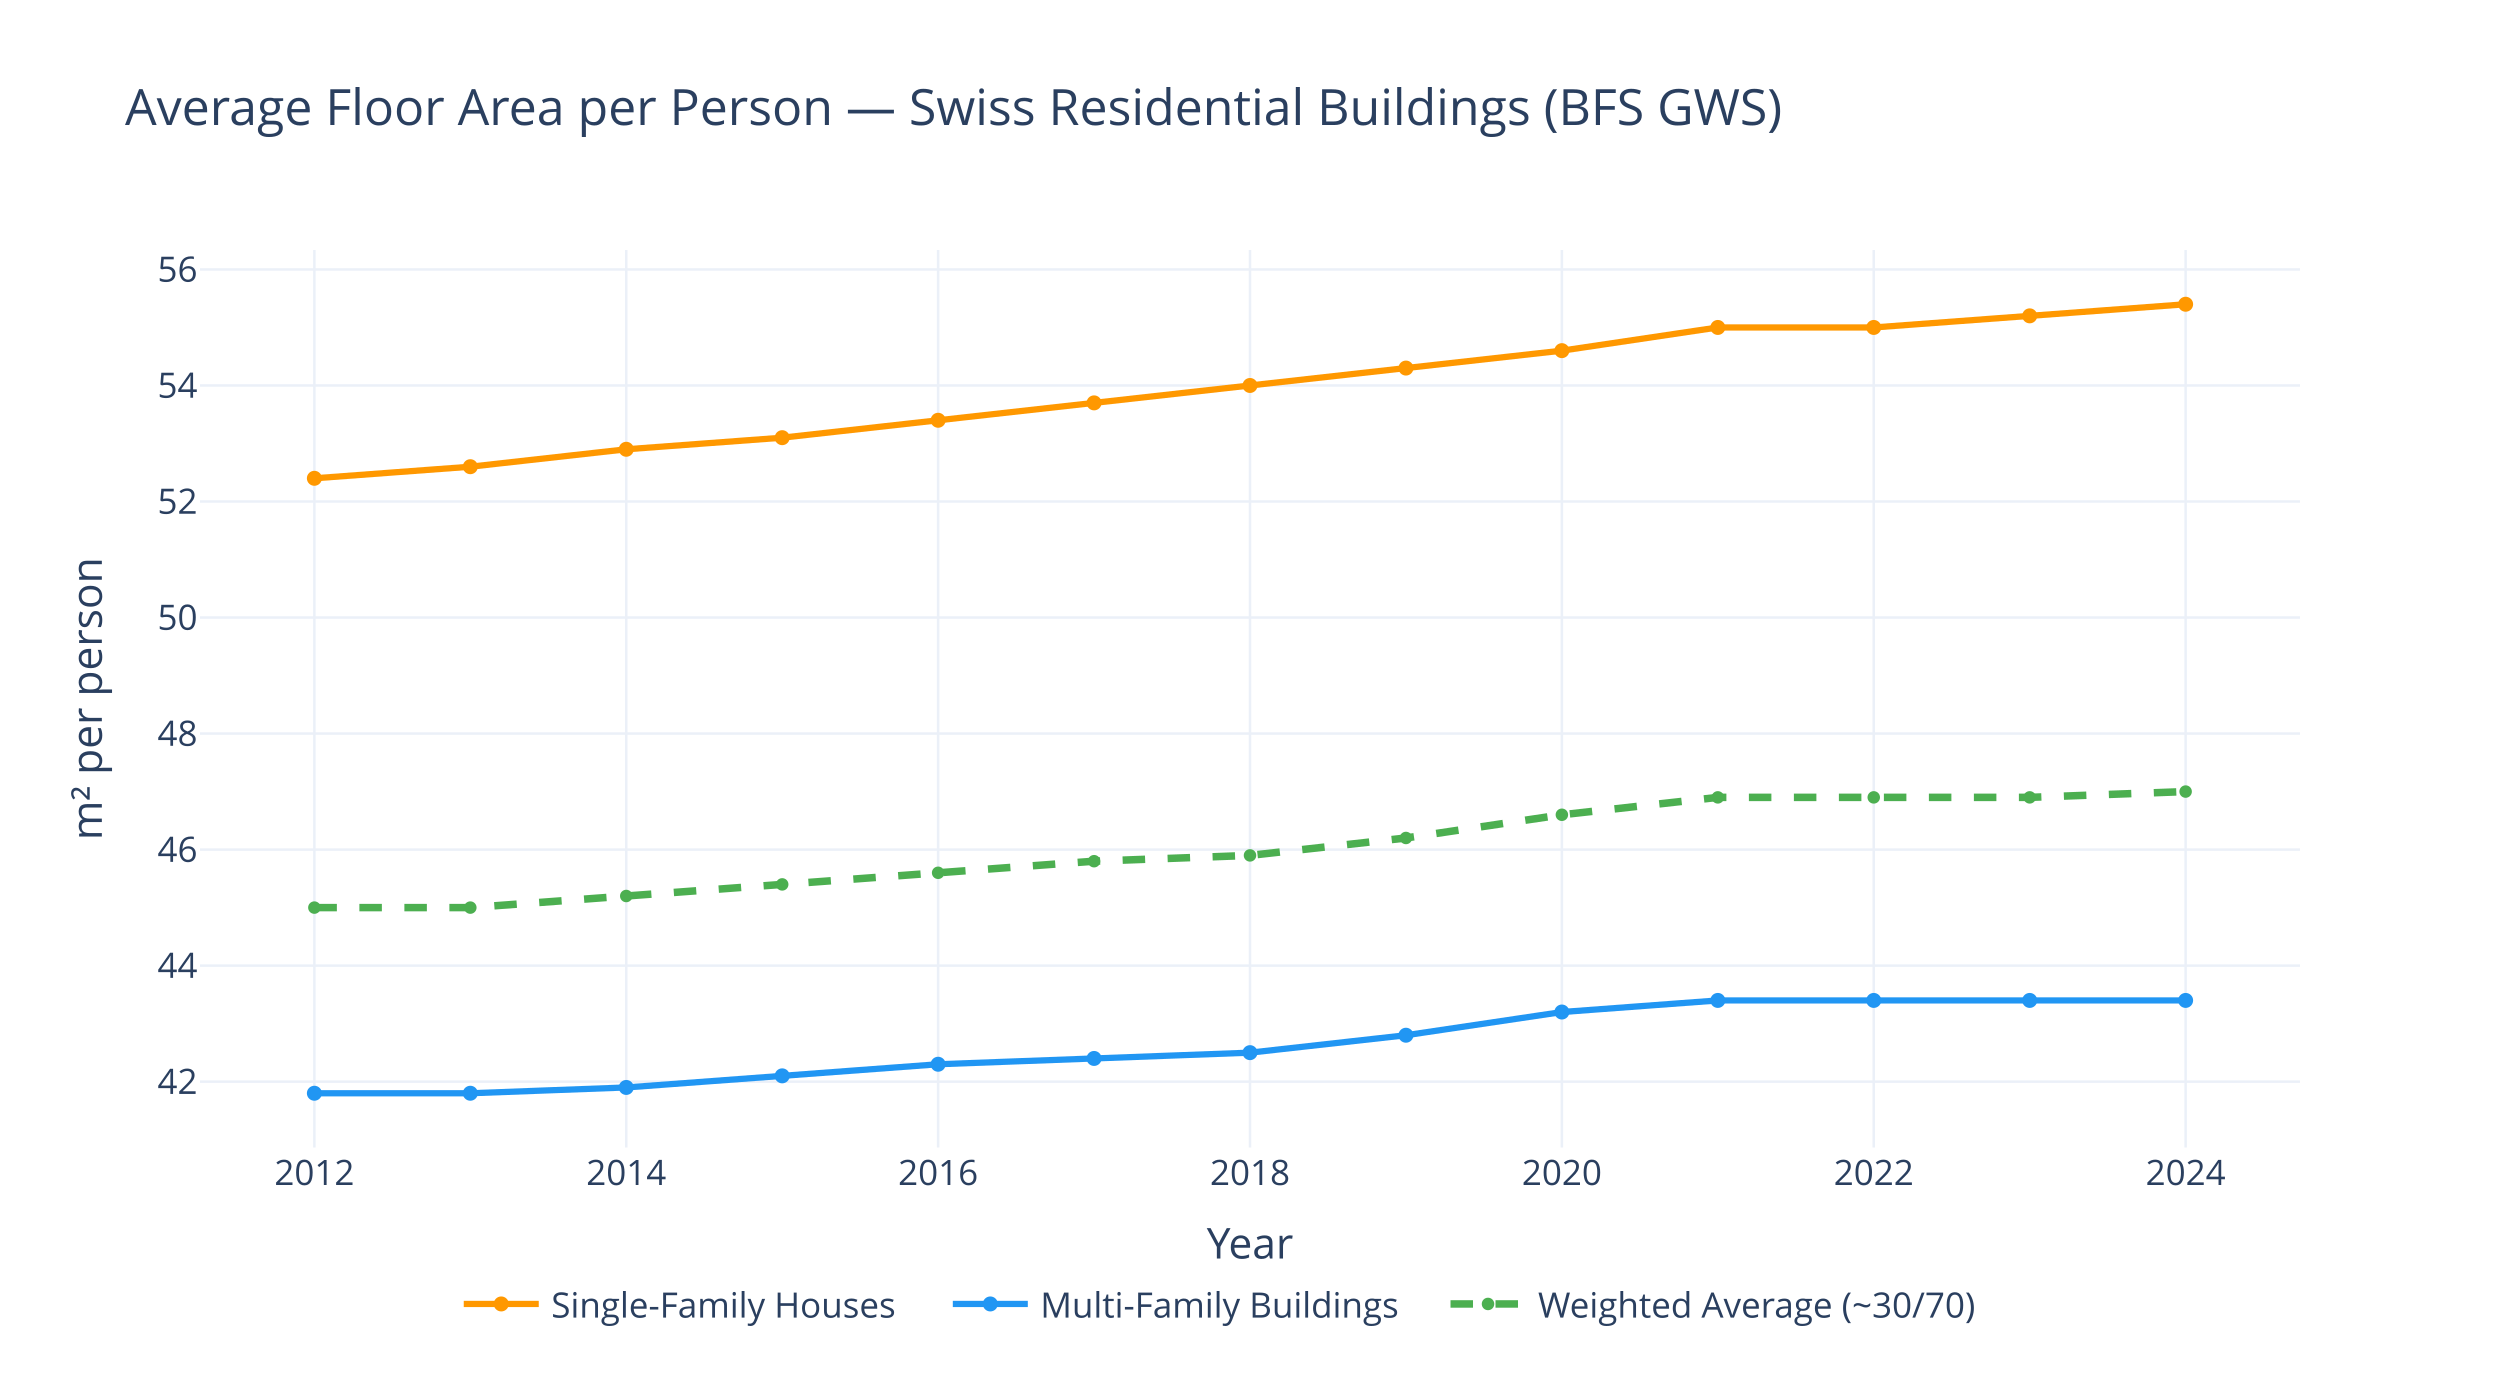
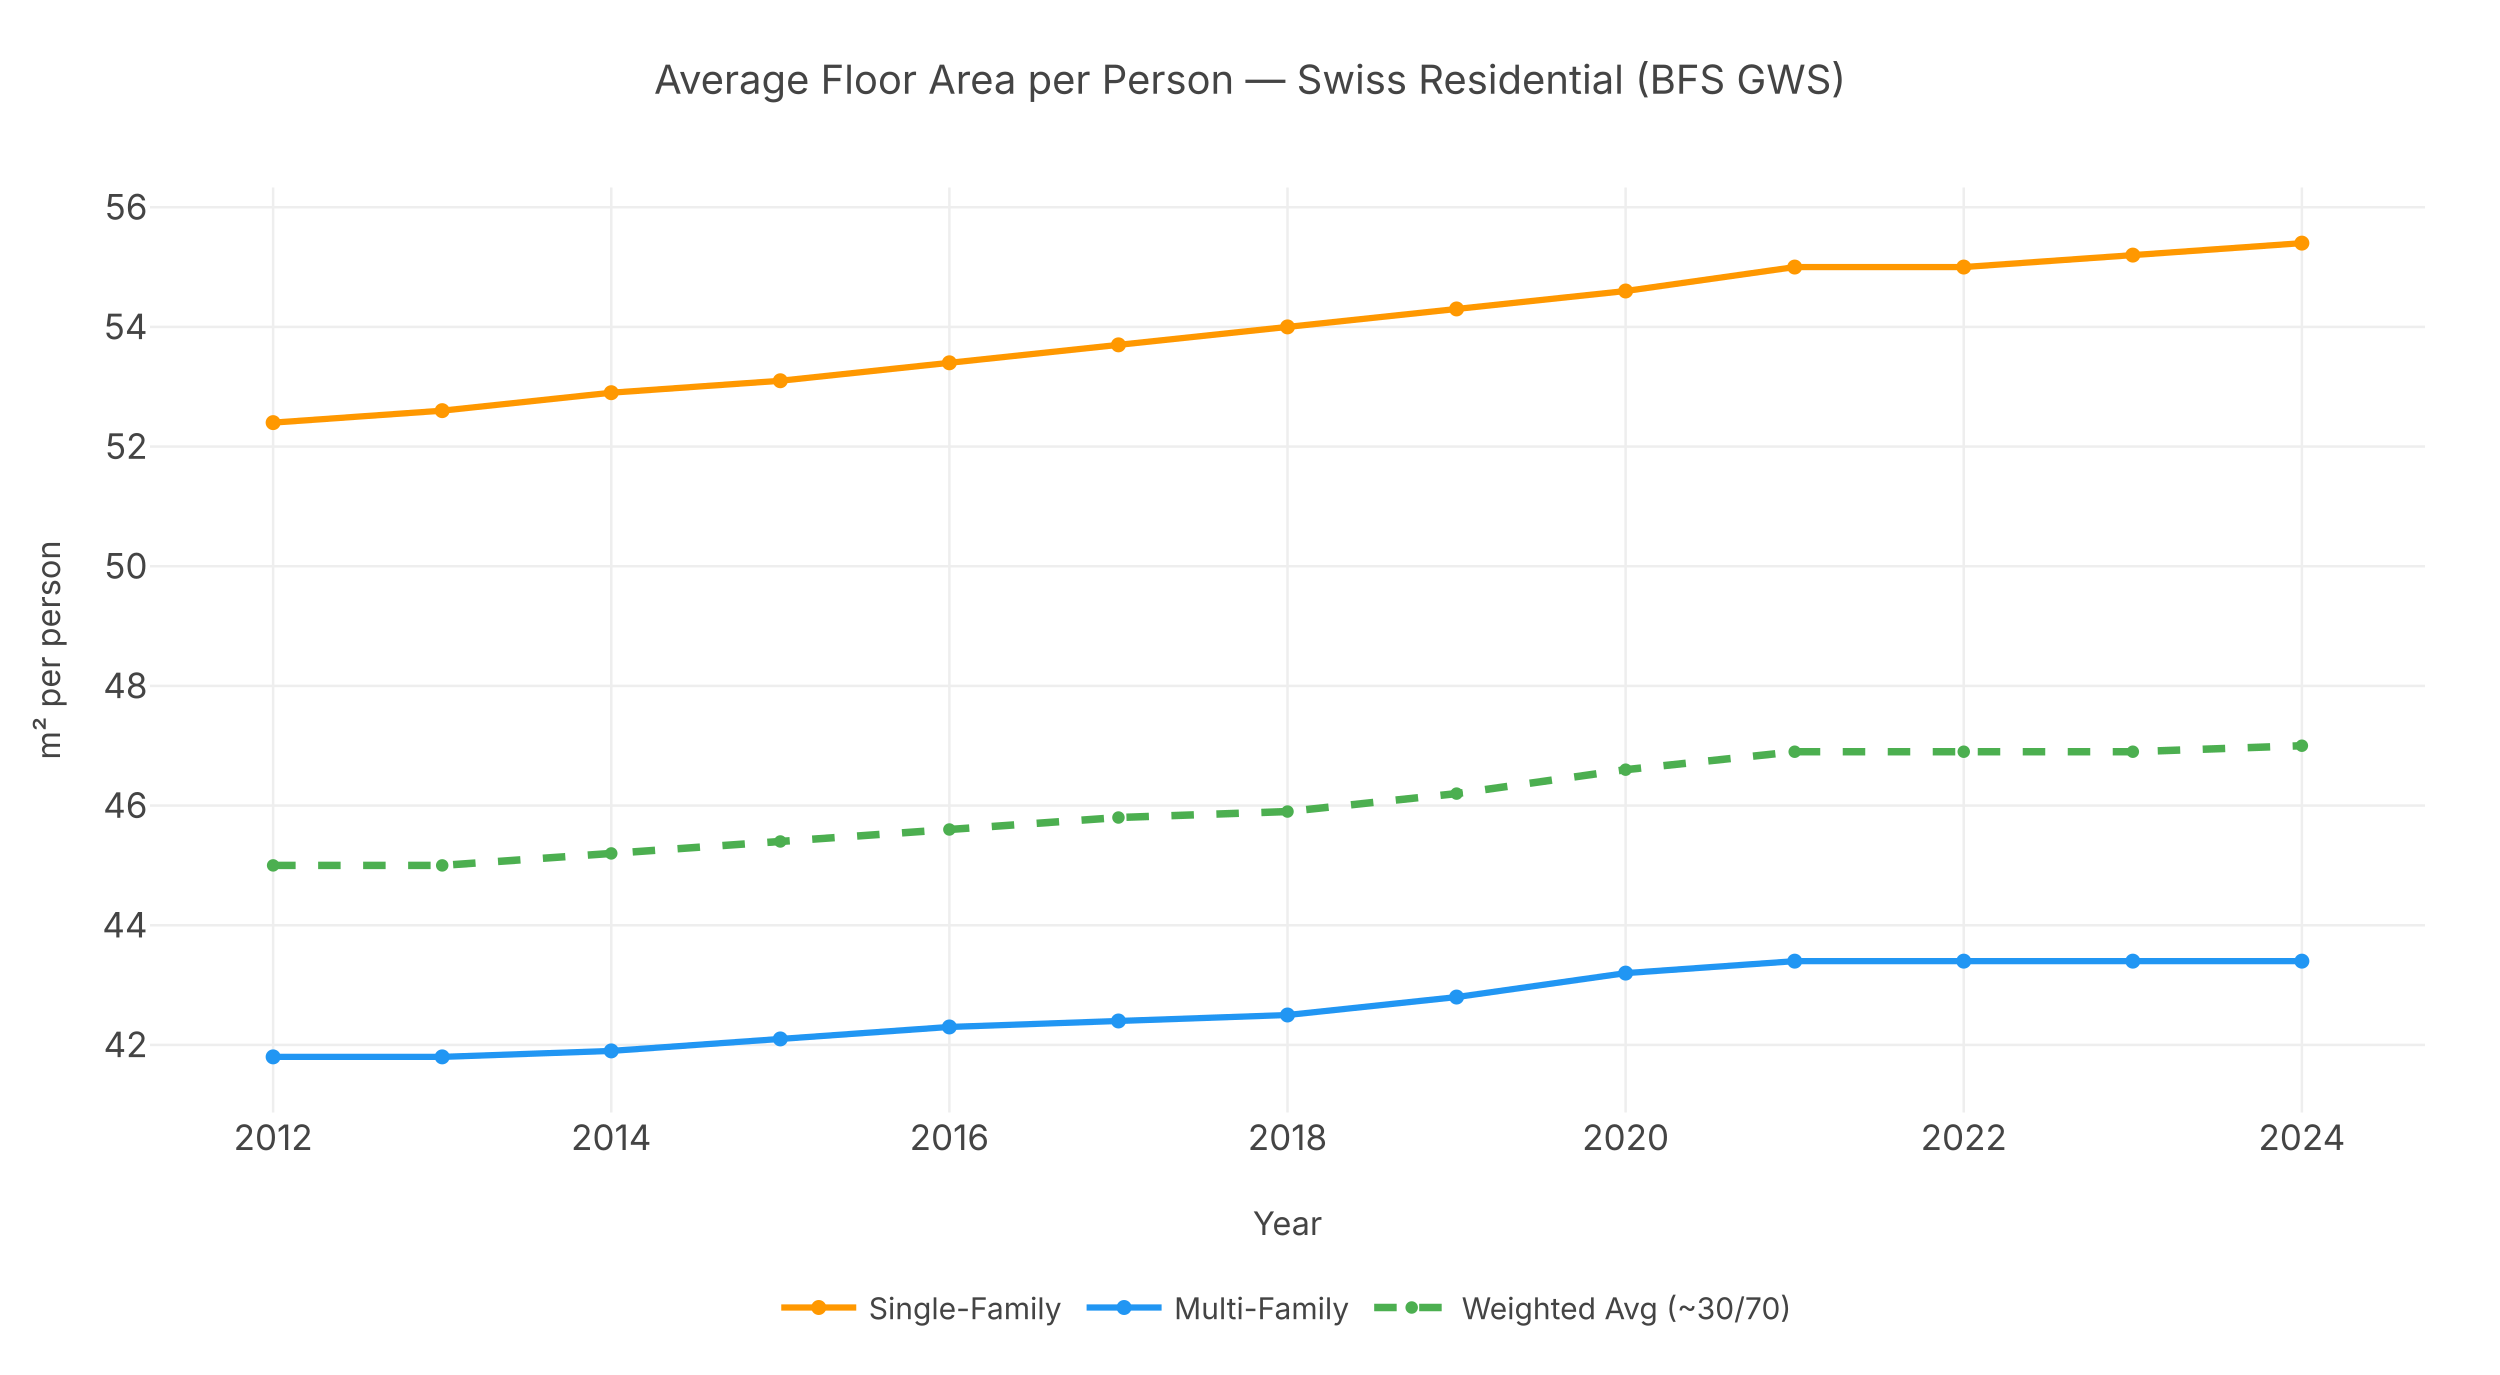
<svg xmlns="http://www.w3.org/2000/svg" class="main-svg" width="1000" height="550" style="" viewBox="0 0 1000 550">
  <rect x="0" y="0" width="1000" height="550" style="fill: rgb(255, 255, 255); fill-opacity: 1;" />
-   <defs id="defs-08becc">
+   <defs id="defs-f123ef">
    <g class="clips">
-       <clipPath id="clip08beccxyplot" class="plotclip">
-         <rect width="840" height="359" />
-       </clipPath>
-       <clipPath class="axesclip" id="clip08beccx">
-         <rect x="80" y="0" width="840" height="550" />
-       </clipPath>
-       <clipPath class="axesclip" id="clip08beccy">
-         <rect x="0" y="100" width="1000" height="359" />
-       </clipPath>
-       <clipPath class="axesclip" id="clip08beccxy">
-         <rect x="80" y="100" width="840" height="359" />
+       <clipPath id="clipf123efxyplot" class="plotclip">
+         <rect width="910" height="370" />
+       </clipPath>
+       <clipPath class="axesclip" id="clipf123efx">
+         <rect x="60" y="0" width="910" height="550" />
+       </clipPath>
+       <clipPath class="axesclip" id="clipf123efy">
+         <rect x="0" y="75" width="1000" height="370" />
+       </clipPath>
+       <clipPath class="axesclip" id="clipf123efxy">
+         <rect x="60" y="75" width="910" height="370" />
      </clipPath>
    </g>
    <g class="gradients" />
    <g class="patterns" />
  </defs>
  <g class="bglayer" />
  <g class="layer-below">
    <g class="imagelayer" />
    <g class="shapelayer" />
  </g>
  <g class="cartesianlayer">
    <g class="subplot xy">
      <g class="layer-subplot">
        <g class="shapelayer" />
        <g class="imagelayer" />
      </g>
      <g class="minor-gridlayer">
        <g class="x" />
        <g class="y" />
      </g>
      <g class="gridlayer">
        <g class="x">
-           <path class="xgrid crisp" transform="translate(125.75,0)" d="M0,100v359" style="stroke: rgb(235, 240, 248); stroke-opacity: 1; stroke-width: 1px;" />
-           <path class="xgrid crisp" transform="translate(250.5,0)" d="M0,100v359" style="stroke: rgb(235, 240, 248); stroke-opacity: 1; stroke-width: 1px;" />
-           <path class="xgrid crisp" transform="translate(375.25,0)" d="M0,100v359" style="stroke: rgb(235, 240, 248); stroke-opacity: 1; stroke-width: 1px;" />
-           <path class="xgrid crisp" transform="translate(500,0)" d="M0,100v359" style="stroke: rgb(235, 240, 248); stroke-opacity: 1; stroke-width: 1px;" />
-           <path class="xgrid crisp" transform="translate(624.75,0)" d="M0,100v359" style="stroke: rgb(235, 240, 248); stroke-opacity: 1; stroke-width: 1px;" />
-           <path class="xgrid crisp" transform="translate(749.5,0)" d="M0,100v359" style="stroke: rgb(235, 240, 248); stroke-opacity: 1; stroke-width: 1px;" />
-           <path class="xgrid crisp" transform="translate(874.25,0)" d="M0,100v359" style="stroke: rgb(235, 240, 248); stroke-opacity: 1; stroke-width: 1px;" />
+           <path class="xgrid crisp" transform="translate(109.25,0)" d="M0,75v370" style="stroke: rgb(238, 238, 238); stroke-opacity: 1; stroke-width: 1px;" />
+           <path class="xgrid crisp" transform="translate(244.5,0)" d="M0,75v370" style="stroke: rgb(238, 238, 238); stroke-opacity: 1; stroke-width: 1px;" />
+           <path class="xgrid crisp" transform="translate(379.75,0)" d="M0,75v370" style="stroke: rgb(238, 238, 238); stroke-opacity: 1; stroke-width: 1px;" />
+           <path class="xgrid crisp" transform="translate(515,0)" d="M0,75v370" style="stroke: rgb(238, 238, 238); stroke-opacity: 1; stroke-width: 1px;" />
+           <path class="xgrid crisp" transform="translate(650.25,0)" d="M0,75v370" style="stroke: rgb(238, 238, 238); stroke-opacity: 1; stroke-width: 1px;" />
+           <path class="xgrid crisp" transform="translate(785.5,0)" d="M0,75v370" style="stroke: rgb(238, 238, 238); stroke-opacity: 1; stroke-width: 1px;" />
+           <path class="xgrid crisp" transform="translate(920.75,0)" d="M0,75v370" style="stroke: rgb(238, 238, 238); stroke-opacity: 1; stroke-width: 1px;" />
        </g>
        <g class="y">
-           <path class="ygrid crisp" transform="translate(0,432.66)" d="M80,0h840" style="stroke: rgb(235, 240, 248); stroke-opacity: 1; stroke-width: 1px;" />
-           <path class="ygrid crisp" transform="translate(0,386.25)" d="M80,0h840" style="stroke: rgb(235, 240, 248); stroke-opacity: 1; stroke-width: 1px;" />
-           <path class="ygrid crisp" transform="translate(0,339.84)" d="M80,0h840" style="stroke: rgb(235, 240, 248); stroke-opacity: 1; stroke-width: 1px;" />
-           <path class="ygrid crisp" transform="translate(0,293.42)" d="M80,0h840" style="stroke: rgb(235, 240, 248); stroke-opacity: 1; stroke-width: 1px;" />
-           <path class="ygrid crisp" transform="translate(0,247.01)" d="M80,0h840" style="stroke: rgb(235, 240, 248); stroke-opacity: 1; stroke-width: 1px;" />
-           <path class="ygrid crisp" transform="translate(0,200.6)" d="M80,0h840" style="stroke: rgb(235, 240, 248); stroke-opacity: 1; stroke-width: 1px;" />
-           <path class="ygrid crisp" transform="translate(0,154.19)" d="M80,0h840" style="stroke: rgb(235, 240, 248); stroke-opacity: 1; stroke-width: 1px;" />
-           <path class="ygrid crisp" transform="translate(0,107.78)" d="M80,0h840" style="stroke: rgb(235, 240, 248); stroke-opacity: 1; stroke-width: 1px;" />
+           <path class="ygrid crisp" transform="translate(0,417.96)" d="M60,0h910" style="stroke: rgb(238, 238, 238); stroke-opacity: 1; stroke-width: 1px;" />
+           <path class="ygrid crisp" transform="translate(0,370.1)" d="M60,0h910" style="stroke: rgb(238, 238, 238); stroke-opacity: 1; stroke-width: 1px;" />
+           <path class="ygrid crisp" transform="translate(0,322.23)" d="M60,0h910" style="stroke: rgb(238, 238, 238); stroke-opacity: 1; stroke-width: 1px;" />
+           <path class="ygrid crisp" transform="translate(0,274.36)" d="M60,0h910" style="stroke: rgb(238, 238, 238); stroke-opacity: 1; stroke-width: 1px;" />
+           <path class="ygrid crisp" transform="translate(0,226.49)" d="M60,0h910" style="stroke: rgb(238, 238, 238); stroke-opacity: 1; stroke-width: 1px;" />
+           <path class="ygrid crisp" transform="translate(0,178.63)" d="M60,0h910" style="stroke: rgb(238, 238, 238); stroke-opacity: 1; stroke-width: 1px;" />
+           <path class="ygrid crisp" transform="translate(0,130.76)" d="M60,0h910" style="stroke: rgb(238, 238, 238); stroke-opacity: 1; stroke-width: 1px;" />
+           <path class="ygrid crisp" transform="translate(0,82.89)" d="M60,0h910" style="stroke: rgb(238, 238, 238); stroke-opacity: 1; stroke-width: 1px;" />
        </g>
      </g>
      <g class="zerolinelayer" />
      <g class="layer-between">
        <g class="shapelayer" />
        <g class="imagelayer" />
      </g>
      <path class="xlines-below" />
      <path class="ylines-below" />
      <g class="overlines-below" />
      <g class="xaxislayer-below" />
      <g class="yaxislayer-below" />
      <g class="overaxes-below" />
      <g class="overplot">
-         <g class="xy" transform="translate(80,100)" clip-path="url(#clip08beccxyplot)">
+         <g class="xy" transform="translate(60,75)" clip-path="url(#clipf123efxyplot)">
          <g class="scatterlayer mlayer">
-             <g class="trace scatter tracef1dcfc" style="stroke-miterlimit: 2; opacity: 1;">
+             <g class="trace scatter traced1e066" style="stroke-miterlimit: 2; opacity: 1;">
              <g class="fills" />
              <g class="errorbars" />
              <g class="lines">
-                 <path class="js-line" d="M45.75,91.32L108.13,86.68L170.5,79.71L232.88,75.07L295.25,68.11L544.75,40.26L607.13,30.98L669.5,30.98L731.88,26.34L794.25,21.7" style="vector-effect: none; fill: none; stroke: rgb(255, 152, 0); stroke-opacity: 1; stroke-width: 2.5px; opacity: 1;" />
+                 <path class="js-line" d="M49.25,94.05L116.88,89.26L184.5,82.08L252.13,77.3L319.75,70.12L590.25,41.4L657.88,31.82L725.5,31.82L793.13,27.04L860.75,22.25" style="vector-effect: none; fill: none; stroke: rgb(255, 152, 0); stroke-opacity: 1; stroke-width: 2.5px; opacity: 1;" />
              </g>
              <g class="points">
-                 <path class="point" transform="translate(45.75,91.32)" d="M3,0A3,3 0 1,1 0,-3A3,3 0 0,1 3,0Z" style="opacity: 1; stroke-width: 0px; fill: rgb(255, 152, 0); fill-opacity: 1;" />
-                 <path class="point" transform="translate(108.13,86.68)" d="M3,0A3,3 0 1,1 0,-3A3,3 0 0,1 3,0Z" style="opacity: 1; stroke-width: 0px; fill: rgb(255, 152, 0); fill-opacity: 1;" />
-                 <path class="point" transform="translate(170.5,79.71)" d="M3,0A3,3 0 1,1 0,-3A3,3 0 0,1 3,0Z" style="opacity: 1; stroke-width: 0px; fill: rgb(255, 152, 0); fill-opacity: 1;" />
-                 <path class="point" transform="translate(232.88,75.07)" d="M3,0A3,3 0 1,1 0,-3A3,3 0 0,1 3,0Z" style="opacity: 1; stroke-width: 0px; fill: rgb(255, 152, 0); fill-opacity: 1;" />
-                 <path class="point" transform="translate(295.25,68.11)" d="M3,0A3,3 0 1,1 0,-3A3,3 0 0,1 3,0Z" style="opacity: 1; stroke-width: 0px; fill: rgb(255, 152, 0); fill-opacity: 1;" />
-                 <path class="point" transform="translate(357.63,61.15)" d="M3,0A3,3 0 1,1 0,-3A3,3 0 0,1 3,0Z" style="opacity: 1; stroke-width: 0px; fill: rgb(255, 152, 0); fill-opacity: 1;" />
-                 <path class="point" transform="translate(420,54.19)" d="M3,0A3,3 0 1,1 0,-3A3,3 0 0,1 3,0Z" style="opacity: 1; stroke-width: 0px; fill: rgb(255, 152, 0); fill-opacity: 1;" />
-                 <path class="point" transform="translate(482.38,47.23)" d="M3,0A3,3 0 1,1 0,-3A3,3 0 0,1 3,0Z" style="opacity: 1; stroke-width: 0px; fill: rgb(255, 152, 0); fill-opacity: 1;" />
-                 <path class="point" transform="translate(544.75,40.26)" d="M3,0A3,3 0 1,1 0,-3A3,3 0 0,1 3,0Z" style="opacity: 1; stroke-width: 0px; fill: rgb(255, 152, 0); fill-opacity: 1;" />
-                 <path class="point" transform="translate(607.13,30.98)" d="M3,0A3,3 0 1,1 0,-3A3,3 0 0,1 3,0Z" style="opacity: 1; stroke-width: 0px; fill: rgb(255, 152, 0); fill-opacity: 1;" />
-                 <path class="point" transform="translate(669.5,30.98)" d="M3,0A3,3 0 1,1 0,-3A3,3 0 0,1 3,0Z" style="opacity: 1; stroke-width: 0px; fill: rgb(255, 152, 0); fill-opacity: 1;" />
-                 <path class="point" transform="translate(731.88,26.34)" d="M3,0A3,3 0 1,1 0,-3A3,3 0 0,1 3,0Z" style="opacity: 1; stroke-width: 0px; fill: rgb(255, 152, 0); fill-opacity: 1;" />
-                 <path class="point" transform="translate(794.25,21.7)" d="M3,0A3,3 0 1,1 0,-3A3,3 0 0,1 3,0Z" style="opacity: 1; stroke-width: 0px; fill: rgb(255, 152, 0); fill-opacity: 1;" />
+                 <path class="point" transform="translate(49.25,94.05)" d="M3,0A3,3 0 1,1 0,-3A3,3 0 0,1 3,0Z" style="opacity: 1; stroke-width: 0px; fill: rgb(255, 152, 0); fill-opacity: 1;" />
+                 <path class="point" transform="translate(116.88,89.26)" d="M3,0A3,3 0 1,1 0,-3A3,3 0 0,1 3,0Z" style="opacity: 1; stroke-width: 0px; fill: rgb(255, 152, 0); fill-opacity: 1;" />
+                 <path class="point" transform="translate(184.5,82.08)" d="M3,0A3,3 0 1,1 0,-3A3,3 0 0,1 3,0Z" style="opacity: 1; stroke-width: 0px; fill: rgb(255, 152, 0); fill-opacity: 1;" />
+                 <path class="point" transform="translate(252.13,77.3)" d="M3,0A3,3 0 1,1 0,-3A3,3 0 0,1 3,0Z" style="opacity: 1; stroke-width: 0px; fill: rgb(255, 152, 0); fill-opacity: 1;" />
+                 <path class="point" transform="translate(319.75,70.12)" d="M3,0A3,3 0 1,1 0,-3A3,3 0 0,1 3,0Z" style="opacity: 1; stroke-width: 0px; fill: rgb(255, 152, 0); fill-opacity: 1;" />
+                 <path class="point" transform="translate(387.38,62.94)" d="M3,0A3,3 0 1,1 0,-3A3,3 0 0,1 3,0Z" style="opacity: 1; stroke-width: 0px; fill: rgb(255, 152, 0); fill-opacity: 1;" />
+                 <path class="point" transform="translate(455,55.76)" d="M3,0A3,3 0 1,1 0,-3A3,3 0 0,1 3,0Z" style="opacity: 1; stroke-width: 0px; fill: rgb(255, 152, 0); fill-opacity: 1;" />
+                 <path class="point" transform="translate(522.63,48.58)" d="M3,0A3,3 0 1,1 0,-3A3,3 0 0,1 3,0Z" style="opacity: 1; stroke-width: 0px; fill: rgb(255, 152, 0); fill-opacity: 1;" />
+                 <path class="point" transform="translate(590.25,41.4)" d="M3,0A3,3 0 1,1 0,-3A3,3 0 0,1 3,0Z" style="opacity: 1; stroke-width: 0px; fill: rgb(255, 152, 0); fill-opacity: 1;" />
+                 <path class="point" transform="translate(657.88,31.82)" d="M3,0A3,3 0 1,1 0,-3A3,3 0 0,1 3,0Z" style="opacity: 1; stroke-width: 0px; fill: rgb(255, 152, 0); fill-opacity: 1;" />
+                 <path class="point" transform="translate(725.5,31.82)" d="M3,0A3,3 0 1,1 0,-3A3,3 0 0,1 3,0Z" style="opacity: 1; stroke-width: 0px; fill: rgb(255, 152, 0); fill-opacity: 1;" />
+                 <path class="point" transform="translate(793.13,27.04)" d="M3,0A3,3 0 1,1 0,-3A3,3 0 0,1 3,0Z" style="opacity: 1; stroke-width: 0px; fill: rgb(255, 152, 0); fill-opacity: 1;" />
+                 <path class="point" transform="translate(860.75,22.25)" d="M3,0A3,3 0 1,1 0,-3A3,3 0 0,1 3,0Z" style="opacity: 1; stroke-width: 0px; fill: rgb(255, 152, 0); fill-opacity: 1;" />
              </g>
              <g class="text" />
            </g>
-             <g class="trace scatter trace451c36" style="stroke-miterlimit: 2; opacity: 1;">
+             <g class="trace scatter trace7e38f6" style="stroke-miterlimit: 2; opacity: 1;">
              <g class="fills" />
              <g class="errorbars" />
              <g class="lines">
-                 <path class="js-line" d="M45.75,337.3L108.13,337.3L170.5,334.98L295.25,325.7L357.63,323.38L420,321.06L482.38,314.09L544.75,304.81L607.13,300.17L794.25,300.17" style="vector-effect: none; fill: none; stroke: rgb(33, 150, 243); stroke-opacity: 1; stroke-width: 2.5px; opacity: 1;" />
+                 <path class="js-line" d="M49.25,347.75L116.88,347.75L184.5,345.36L319.75,335.78L387.38,333.39L455,331L522.63,323.82L590.25,314.24L657.88,309.46L860.75,309.46" style="vector-effect: none; fill: none; stroke: rgb(33, 150, 243); stroke-opacity: 1; stroke-width: 2.5px; opacity: 1;" />
              </g>
              <g class="points">
-                 <path class="point" transform="translate(45.75,337.3)" d="M3,0A3,3 0 1,1 0,-3A3,3 0 0,1 3,0Z" style="opacity: 1; stroke-width: 0px; fill: rgb(33, 150, 243); fill-opacity: 1;" />
-                 <path class="point" transform="translate(108.13,337.3)" d="M3,0A3,3 0 1,1 0,-3A3,3 0 0,1 3,0Z" style="opacity: 1; stroke-width: 0px; fill: rgb(33, 150, 243); fill-opacity: 1;" />
-                 <path class="point" transform="translate(170.5,334.98)" d="M3,0A3,3 0 1,1 0,-3A3,3 0 0,1 3,0Z" style="opacity: 1; stroke-width: 0px; fill: rgb(33, 150, 243); fill-opacity: 1;" />
-                 <path class="point" transform="translate(232.88,330.34)" d="M3,0A3,3 0 1,1 0,-3A3,3 0 0,1 3,0Z" style="opacity: 1; stroke-width: 0px; fill: rgb(33, 150, 243); fill-opacity: 1;" />
-                 <path class="point" transform="translate(295.25,325.7)" d="M3,0A3,3 0 1,1 0,-3A3,3 0 0,1 3,0Z" style="opacity: 1; stroke-width: 0px; fill: rgb(33, 150, 243); fill-opacity: 1;" />
-                 <path class="point" transform="translate(357.63,323.38)" d="M3,0A3,3 0 1,1 0,-3A3,3 0 0,1 3,0Z" style="opacity: 1; stroke-width: 0px; fill: rgb(33, 150, 243); fill-opacity: 1;" />
-                 <path class="point" transform="translate(420,321.06)" d="M3,0A3,3 0 1,1 0,-3A3,3 0 0,1 3,0Z" style="opacity: 1; stroke-width: 0px; fill: rgb(33, 150, 243); fill-opacity: 1;" />
-                 <path class="point" transform="translate(482.38,314.09)" d="M3,0A3,3 0 1,1 0,-3A3,3 0 0,1 3,0Z" style="opacity: 1; stroke-width: 0px; fill: rgb(33, 150, 243); fill-opacity: 1;" />
-                 <path class="point" transform="translate(544.75,304.81)" d="M3,0A3,3 0 1,1 0,-3A3,3 0 0,1 3,0Z" style="opacity: 1; stroke-width: 0px; fill: rgb(33, 150, 243); fill-opacity: 1;" />
-                 <path class="point" transform="translate(607.13,300.17)" d="M3,0A3,3 0 1,1 0,-3A3,3 0 0,1 3,0Z" style="opacity: 1; stroke-width: 0px; fill: rgb(33, 150, 243); fill-opacity: 1;" />
-                 <path class="point" transform="translate(669.5,300.17)" d="M3,0A3,3 0 1,1 0,-3A3,3 0 0,1 3,0Z" style="opacity: 1; stroke-width: 0px; fill: rgb(33, 150, 243); fill-opacity: 1;" />
-                 <path class="point" transform="translate(731.88,300.17)" d="M3,0A3,3 0 1,1 0,-3A3,3 0 0,1 3,0Z" style="opacity: 1; stroke-width: 0px; fill: rgb(33, 150, 243); fill-opacity: 1;" />
-                 <path class="point" transform="translate(794.25,300.17)" d="M3,0A3,3 0 1,1 0,-3A3,3 0 0,1 3,0Z" style="opacity: 1; stroke-width: 0px; fill: rgb(33, 150, 243); fill-opacity: 1;" />
+                 <path class="point" transform="translate(49.25,347.75)" d="M3,0A3,3 0 1,1 0,-3A3,3 0 0,1 3,0Z" style="opacity: 1; stroke-width: 0px; fill: rgb(33, 150, 243); fill-opacity: 1;" />
+                 <path class="point" transform="translate(116.88,347.75)" d="M3,0A3,3 0 1,1 0,-3A3,3 0 0,1 3,0Z" style="opacity: 1; stroke-width: 0px; fill: rgb(33, 150, 243); fill-opacity: 1;" />
+                 <path class="point" transform="translate(184.5,345.36)" d="M3,0A3,3 0 1,1 0,-3A3,3 0 0,1 3,0Z" style="opacity: 1; stroke-width: 0px; fill: rgb(33, 150, 243); fill-opacity: 1;" />
+                 <path class="point" transform="translate(252.13,340.57)" d="M3,0A3,3 0 1,1 0,-3A3,3 0 0,1 3,0Z" style="opacity: 1; stroke-width: 0px; fill: rgb(33, 150, 243); fill-opacity: 1;" />
+                 <path class="point" transform="translate(319.75,335.78)" d="M3,0A3,3 0 1,1 0,-3A3,3 0 0,1 3,0Z" style="opacity: 1; stroke-width: 0px; fill: rgb(33, 150, 243); fill-opacity: 1;" />
+                 <path class="point" transform="translate(387.38,333.39)" d="M3,0A3,3 0 1,1 0,-3A3,3 0 0,1 3,0Z" style="opacity: 1; stroke-width: 0px; fill: rgb(33, 150, 243); fill-opacity: 1;" />
+                 <path class="point" transform="translate(455,331)" d="M3,0A3,3 0 1,1 0,-3A3,3 0 0,1 3,0Z" style="opacity: 1; stroke-width: 0px; fill: rgb(33, 150, 243); fill-opacity: 1;" />
+                 <path class="point" transform="translate(522.63,323.82)" d="M3,0A3,3 0 1,1 0,-3A3,3 0 0,1 3,0Z" style="opacity: 1; stroke-width: 0px; fill: rgb(33, 150, 243); fill-opacity: 1;" />
+                 <path class="point" transform="translate(590.25,314.24)" d="M3,0A3,3 0 1,1 0,-3A3,3 0 0,1 3,0Z" style="opacity: 1; stroke-width: 0px; fill: rgb(33, 150, 243); fill-opacity: 1;" />
+                 <path class="point" transform="translate(657.88,309.46)" d="M3,0A3,3 0 1,1 0,-3A3,3 0 0,1 3,0Z" style="opacity: 1; stroke-width: 0px; fill: rgb(33, 150, 243); fill-opacity: 1;" />
+                 <path class="point" transform="translate(725.5,309.46)" d="M3,0A3,3 0 1,1 0,-3A3,3 0 0,1 3,0Z" style="opacity: 1; stroke-width: 0px; fill: rgb(33, 150, 243); fill-opacity: 1;" />
+                 <path class="point" transform="translate(793.13,309.46)" d="M3,0A3,3 0 1,1 0,-3A3,3 0 0,1 3,0Z" style="opacity: 1; stroke-width: 0px; fill: rgb(33, 150, 243); fill-opacity: 1;" />
+                 <path class="point" transform="translate(860.75,309.46)" d="M3,0A3,3 0 1,1 0,-3A3,3 0 0,1 3,0Z" style="opacity: 1; stroke-width: 0px; fill: rgb(33, 150, 243); fill-opacity: 1;" />
              </g>
              <g class="text" />
            </g>
-             <g class="trace scatter traceb371b1" style="stroke-miterlimit: 2; opacity: 1;">
+             <g class="trace scatter trace5c4635" style="stroke-miterlimit: 2; opacity: 1;">
              <g class="fills" />
              <g class="errorbars" />
              <g class="lines">
-                 <path class="js-line" d="M45.75,263.04L108.13,263.04L170.5,258.4L357.63,244.48L420,242.16L482.38,235.19L544.75,225.91L607.13,218.95L669.5,218.95L731.88,218.95L794.25,216.63" style="vector-effect: none; fill: none; stroke: rgb(76, 175, 80); stroke-opacity: 1; stroke-dasharray: 9px, 9px; stroke-width: 3px; opacity: 1;" />
+                 <path class="js-line" d="M49.25,271.16L116.88,271.16L184.5,266.37L387.38,252.01L455,249.62L522.63,242.44L590.25,232.87L657.88,225.69L725.5,225.69L793.13,225.69L860.75,223.29" style="vector-effect: none; fill: none; stroke: rgb(76, 175, 80); stroke-opacity: 1; stroke-dasharray: 9px, 9px; stroke-width: 3px; opacity: 1;" />
              </g>
              <g class="points">
-                 <path class="point" transform="translate(45.75,263.04)" d="M2.5,0A2.5,2.5 0 1,1 0,-2.5A2.5,2.5 0 0,1 2.5,0Z" style="opacity: 1; stroke-width: 0px; fill: rgb(76, 175, 80); fill-opacity: 1;" />
-                 <path class="point" transform="translate(108.13,263.04)" d="M2.5,0A2.5,2.5 0 1,1 0,-2.5A2.5,2.5 0 0,1 2.5,0Z" style="opacity: 1; stroke-width: 0px; fill: rgb(76, 175, 80); fill-opacity: 1;" />
-                 <path class="point" transform="translate(170.5,258.4)" d="M2.5,0A2.5,2.5 0 1,1 0,-2.5A2.5,2.5 0 0,1 2.5,0Z" style="opacity: 1; stroke-width: 0px; fill: rgb(76, 175, 80); fill-opacity: 1;" />
-                 <path class="point" transform="translate(232.88,253.76)" d="M2.5,0A2.5,2.5 0 1,1 0,-2.5A2.5,2.5 0 0,1 2.5,0Z" style="opacity: 1; stroke-width: 0px; fill: rgb(76, 175, 80); fill-opacity: 1;" />
-                 <path class="point" transform="translate(295.25,249.12)" d="M2.5,0A2.5,2.5 0 1,1 0,-2.5A2.5,2.5 0 0,1 2.5,0Z" style="opacity: 1; stroke-width: 0px; fill: rgb(76, 175, 80); fill-opacity: 1;" />
-                 <path class="point" transform="translate(357.63,244.48)" d="M2.5,0A2.5,2.5 0 1,1 0,-2.5A2.5,2.5 0 0,1 2.5,0Z" style="opacity: 1; stroke-width: 0px; fill: rgb(76, 175, 80); fill-opacity: 1;" />
-                 <path class="point" transform="translate(420,242.16)" d="M2.5,0A2.5,2.5 0 1,1 0,-2.5A2.5,2.5 0 0,1 2.5,0Z" style="opacity: 1; stroke-width: 0px; fill: rgb(76, 175, 80); fill-opacity: 1;" />
-                 <path class="point" transform="translate(482.38,235.19)" d="M2.5,0A2.5,2.5 0 1,1 0,-2.5A2.5,2.5 0 0,1 2.5,0Z" style="opacity: 1; stroke-width: 0px; fill: rgb(76, 175, 80); fill-opacity: 1;" />
-                 <path class="point" transform="translate(544.75,225.91)" d="M2.5,0A2.5,2.5 0 1,1 0,-2.5A2.5,2.5 0 0,1 2.5,0Z" style="opacity: 1; stroke-width: 0px; fill: rgb(76, 175, 80); fill-opacity: 1;" />
-                 <path class="point" transform="translate(607.13,218.95)" d="M2.5,0A2.5,2.5 0 1,1 0,-2.5A2.5,2.5 0 0,1 2.5,0Z" style="opacity: 1; stroke-width: 0px; fill: rgb(76, 175, 80); fill-opacity: 1;" />
-                 <path class="point" transform="translate(669.5,218.95)" d="M2.5,0A2.5,2.5 0 1,1 0,-2.5A2.5,2.5 0 0,1 2.5,0Z" style="opacity: 1; stroke-width: 0px; fill: rgb(76, 175, 80); fill-opacity: 1;" />
-                 <path class="point" transform="translate(731.88,218.95)" d="M2.5,0A2.5,2.5 0 1,1 0,-2.5A2.5,2.5 0 0,1 2.5,0Z" style="opacity: 1; stroke-width: 0px; fill: rgb(76, 175, 80); fill-opacity: 1;" />
-                 <path class="point" transform="translate(794.25,216.63)" d="M2.5,0A2.5,2.5 0 1,1 0,-2.5A2.5,2.5 0 0,1 2.5,0Z" style="opacity: 1; stroke-width: 0px; fill: rgb(76, 175, 80); fill-opacity: 1;" />
+                 <path class="point" transform="translate(49.25,271.16)" d="M2.5,0A2.5,2.5 0 1,1 0,-2.5A2.5,2.5 0 0,1 2.5,0Z" style="opacity: 1; stroke-width: 0px; fill: rgb(76, 175, 80); fill-opacity: 1;" />
+                 <path class="point" transform="translate(116.88,271.16)" d="M2.5,0A2.5,2.5 0 1,1 0,-2.5A2.5,2.5 0 0,1 2.5,0Z" style="opacity: 1; stroke-width: 0px; fill: rgb(76, 175, 80); fill-opacity: 1;" />
+                 <path class="point" transform="translate(184.5,266.37)" d="M2.5,0A2.5,2.5 0 1,1 0,-2.5A2.5,2.5 0 0,1 2.5,0Z" style="opacity: 1; stroke-width: 0px; fill: rgb(76, 175, 80); fill-opacity: 1;" />
+                 <path class="point" transform="translate(252.13,261.59)" d="M2.5,0A2.5,2.5 0 1,1 0,-2.5A2.5,2.5 0 0,1 2.5,0Z" style="opacity: 1; stroke-width: 0px; fill: rgb(76, 175, 80); fill-opacity: 1;" />
+                 <path class="point" transform="translate(319.75,256.8)" d="M2.5,0A2.5,2.5 0 1,1 0,-2.5A2.5,2.5 0 0,1 2.5,0Z" style="opacity: 1; stroke-width: 0px; fill: rgb(76, 175, 80); fill-opacity: 1;" />
+                 <path class="point" transform="translate(387.38,252.01)" d="M2.5,0A2.5,2.5 0 1,1 0,-2.5A2.5,2.5 0 0,1 2.5,0Z" style="opacity: 1; stroke-width: 0px; fill: rgb(76, 175, 80); fill-opacity: 1;" />
+                 <path class="point" transform="translate(455,249.62)" d="M2.5,0A2.5,2.5 0 1,1 0,-2.5A2.5,2.5 0 0,1 2.5,0Z" style="opacity: 1; stroke-width: 0px; fill: rgb(76, 175, 80); fill-opacity: 1;" />
+                 <path class="point" transform="translate(522.63,242.44)" d="M2.5,0A2.5,2.5 0 1,1 0,-2.5A2.5,2.5 0 0,1 2.5,0Z" style="opacity: 1; stroke-width: 0px; fill: rgb(76, 175, 80); fill-opacity: 1;" />
+                 <path class="point" transform="translate(590.25,232.87)" d="M2.5,0A2.5,2.5 0 1,1 0,-2.5A2.5,2.5 0 0,1 2.5,0Z" style="opacity: 1; stroke-width: 0px; fill: rgb(76, 175, 80); fill-opacity: 1;" />
+                 <path class="point" transform="translate(657.88,225.69)" d="M2.5,0A2.5,2.5 0 1,1 0,-2.5A2.5,2.5 0 0,1 2.5,0Z" style="opacity: 1; stroke-width: 0px; fill: rgb(76, 175, 80); fill-opacity: 1;" />
+                 <path class="point" transform="translate(725.5,225.69)" d="M2.5,0A2.5,2.5 0 1,1 0,-2.5A2.5,2.5 0 0,1 2.5,0Z" style="opacity: 1; stroke-width: 0px; fill: rgb(76, 175, 80); fill-opacity: 1;" />
+                 <path class="point" transform="translate(793.13,225.69)" d="M2.5,0A2.5,2.5 0 1,1 0,-2.5A2.5,2.5 0 0,1 2.5,0Z" style="opacity: 1; stroke-width: 0px; fill: rgb(76, 175, 80); fill-opacity: 1;" />
+                 <path class="point" transform="translate(860.75,223.29)" d="M2.5,0A2.5,2.5 0 1,1 0,-2.5A2.5,2.5 0 0,1 2.5,0Z" style="opacity: 1; stroke-width: 0px; fill: rgb(76, 175, 80); fill-opacity: 1;" />
              </g>
              <g class="text" />
            </g>
          </g>
        </g>
      </g>
      <g class="zerolinelayer-above" />
      <path class="xlines-above crisp" d="M0,0" style="fill: none;" />
      <path class="ylines-above crisp" d="M0,0" style="fill: none;" />
      <g class="overlines-above" />
      <g class="xaxislayer-above">
        <g class="xtick">
-           <text text-anchor="middle" x="0" y="474" transform="translate(125.75,0)" style="font-family: 'Open Sans', verdana, arial, sans-serif; font-size: 14px; fill: rgb(42, 63, 95); fill-opacity: 1; white-space: pre;">2012</text>
-         </g>
-         <g class="xtick">
-           <text text-anchor="middle" x="0" y="474" style="font-family: 'Open Sans', verdana, arial, sans-serif; font-size: 14px; fill: rgb(42, 63, 95); fill-opacity: 1; white-space: pre;" transform="translate(250.5,0)">2014</text>
-         </g>
-         <g class="xtick">
-           <text text-anchor="middle" x="0" y="474" style="font-family: 'Open Sans', verdana, arial, sans-serif; font-size: 14px; fill: rgb(42, 63, 95); fill-opacity: 1; white-space: pre;" transform="translate(375.25,0)">2016</text>
-         </g>
-         <g class="xtick">
-           <text text-anchor="middle" x="0" y="474" style="font-family: 'Open Sans', verdana, arial, sans-serif; font-size: 14px; fill: rgb(42, 63, 95); fill-opacity: 1; white-space: pre;" transform="translate(500,0)">2018</text>
-         </g>
-         <g class="xtick">
-           <text text-anchor="middle" x="0" y="474" style="font-family: 'Open Sans', verdana, arial, sans-serif; font-size: 14px; fill: rgb(42, 63, 95); fill-opacity: 1; white-space: pre;" transform="translate(624.75,0)">2020</text>
-         </g>
-         <g class="xtick">
-           <text text-anchor="middle" x="0" y="474" style="font-family: 'Open Sans', verdana, arial, sans-serif; font-size: 14px; fill: rgb(42, 63, 95); fill-opacity: 1; white-space: pre;" transform="translate(749.5,0)">2022</text>
-         </g>
-         <g class="xtick">
-           <text text-anchor="middle" x="0" y="474" style="font-family: 'Open Sans', verdana, arial, sans-serif; font-size: 14px; fill: rgb(42, 63, 95); fill-opacity: 1; white-space: pre;" transform="translate(874.25,0)">2024</text>
+           <text text-anchor="middle" x="0" y="460" transform="translate(109.25,0)" style="font-family: Inter, Helvetica, Arial, sans-serif; font-size: 14px; fill: rgb(68, 68, 68); fill-opacity: 1; white-space: pre;">2012</text>
+         </g>
+         <g class="xtick">
+           <text text-anchor="middle" x="0" y="460" style="font-family: Inter, Helvetica, Arial, sans-serif; font-size: 14px; fill: rgb(68, 68, 68); fill-opacity: 1; white-space: pre;" transform="translate(244.5,0)">2014</text>
+         </g>
+         <g class="xtick">
+           <text text-anchor="middle" x="0" y="460" style="font-family: Inter, Helvetica, Arial, sans-serif; font-size: 14px; fill: rgb(68, 68, 68); fill-opacity: 1; white-space: pre;" transform="translate(379.75,0)">2016</text>
+         </g>
+         <g class="xtick">
+           <text text-anchor="middle" x="0" y="460" style="font-family: Inter, Helvetica, Arial, sans-serif; font-size: 14px; fill: rgb(68, 68, 68); fill-opacity: 1; white-space: pre;" transform="translate(515,0)">2018</text>
+         </g>
+         <g class="xtick">
+           <text text-anchor="middle" x="0" y="460" style="font-family: Inter, Helvetica, Arial, sans-serif; font-size: 14px; fill: rgb(68, 68, 68); fill-opacity: 1; white-space: pre;" transform="translate(650.25,0)">2020</text>
+         </g>
+         <g class="xtick">
+           <text text-anchor="middle" x="0" y="460" style="font-family: Inter, Helvetica, Arial, sans-serif; font-size: 14px; fill: rgb(68, 68, 68); fill-opacity: 1; white-space: pre;" transform="translate(785.5,0)">2022</text>
+         </g>
+         <g class="xtick">
+           <text text-anchor="middle" x="0" y="460" style="font-family: Inter, Helvetica, Arial, sans-serif; font-size: 14px; fill: rgb(68, 68, 68); fill-opacity: 1; white-space: pre;" transform="translate(920.75,0)">2024</text>
        </g>
      </g>
      <g class="yaxislayer-above">
        <g class="ytick">
-           <text text-anchor="end" x="79" y="4.9" transform="translate(0,432.66)" style="font-family: 'Open Sans', verdana, arial, sans-serif; font-size: 14px; fill: rgb(42, 63, 95); fill-opacity: 1; white-space: pre;">42</text>
-         </g>
-         <g class="ytick">
-           <text text-anchor="end" x="79" y="4.9" style="font-family: 'Open Sans', verdana, arial, sans-serif; font-size: 14px; fill: rgb(42, 63, 95); fill-opacity: 1; white-space: pre;" transform="translate(0,386.25)">44</text>
-         </g>
-         <g class="ytick">
-           <text text-anchor="end" x="79" y="4.9" style="font-family: 'Open Sans', verdana, arial, sans-serif; font-size: 14px; fill: rgb(42, 63, 95); fill-opacity: 1; white-space: pre;" transform="translate(0,339.84)">46</text>
-         </g>
-         <g class="ytick">
-           <text text-anchor="end" x="79" y="4.9" style="font-family: 'Open Sans', verdana, arial, sans-serif; font-size: 14px; fill: rgb(42, 63, 95); fill-opacity: 1; white-space: pre;" transform="translate(0,293.42)">48</text>
-         </g>
-         <g class="ytick">
-           <text text-anchor="end" x="79" y="4.9" style="font-family: 'Open Sans', verdana, arial, sans-serif; font-size: 14px; fill: rgb(42, 63, 95); fill-opacity: 1; white-space: pre;" transform="translate(0,247.01)">50</text>
-         </g>
-         <g class="ytick">
-           <text text-anchor="end" x="79" y="4.9" style="font-family: 'Open Sans', verdana, arial, sans-serif; font-size: 14px; fill: rgb(42, 63, 95); fill-opacity: 1; white-space: pre;" transform="translate(0,200.6)">52</text>
-         </g>
-         <g class="ytick">
-           <text text-anchor="end" x="79" y="4.9" style="font-family: 'Open Sans', verdana, arial, sans-serif; font-size: 14px; fill: rgb(42, 63, 95); fill-opacity: 1; white-space: pre;" transform="translate(0,154.19)">54</text>
-         </g>
-         <g class="ytick">
-           <text text-anchor="end" x="79" y="4.9" style="font-family: 'Open Sans', verdana, arial, sans-serif; font-size: 14px; fill: rgb(42, 63, 95); fill-opacity: 1; white-space: pre;" transform="translate(0,107.78)">56</text>
+           <text text-anchor="end" x="59" y="4.9" transform="translate(0,417.96)" style="font-family: Inter, Helvetica, Arial, sans-serif; font-size: 14px; fill: rgb(68, 68, 68); fill-opacity: 1; white-space: pre;">42</text>
+         </g>
+         <g class="ytick">
+           <text text-anchor="end" x="59" y="4.9" style="font-family: Inter, Helvetica, Arial, sans-serif; font-size: 14px; fill: rgb(68, 68, 68); fill-opacity: 1; white-space: pre;" transform="translate(0,370.1)">44</text>
+         </g>
+         <g class="ytick">
+           <text text-anchor="end" x="59" y="4.9" style="font-family: Inter, Helvetica, Arial, sans-serif; font-size: 14px; fill: rgb(68, 68, 68); fill-opacity: 1; white-space: pre;" transform="translate(0,322.23)">46</text>
+         </g>
+         <g class="ytick">
+           <text text-anchor="end" x="59" y="4.9" style="font-family: Inter, Helvetica, Arial, sans-serif; font-size: 14px; fill: rgb(68, 68, 68); fill-opacity: 1; white-space: pre;" transform="translate(0,274.36)">48</text>
+         </g>
+         <g class="ytick">
+           <text text-anchor="end" x="59" y="4.9" style="font-family: Inter, Helvetica, Arial, sans-serif; font-size: 14px; fill: rgb(68, 68, 68); fill-opacity: 1; white-space: pre;" transform="translate(0,226.49)">50</text>
+         </g>
+         <g class="ytick">
+           <text text-anchor="end" x="59" y="4.9" style="font-family: Inter, Helvetica, Arial, sans-serif; font-size: 14px; fill: rgb(68, 68, 68); fill-opacity: 1; white-space: pre;" transform="translate(0,178.63)">52</text>
+         </g>
+         <g class="ytick">
+           <text text-anchor="end" x="59" y="4.9" style="font-family: Inter, Helvetica, Arial, sans-serif; font-size: 14px; fill: rgb(68, 68, 68); fill-opacity: 1; white-space: pre;" transform="translate(0,130.76)">54</text>
+         </g>
+         <g class="ytick">
+           <text text-anchor="end" x="59" y="4.9" style="font-family: Inter, Helvetica, Arial, sans-serif; font-size: 14px; fill: rgb(68, 68, 68); fill-opacity: 1; white-space: pre;" transform="translate(0,82.89)">56</text>
        </g>
      </g>
      <g class="overaxes-above" />
    </g>
  </g>
  <g class="polarlayer" />
  <g class="smithlayer" />
  <g class="ternarylayer" />
  <g class="geolayer" />
  <g class="funnelarealayer" />
  <g class="pielayer" />
  <g class="iciclelayer" />
  <g class="treemaplayer" />
  <g class="sunburstlayer" />
  <g class="glimages" />
-   <defs id="topdefs-08becc">
+   <defs id="topdefs-f123ef">
    <g class="clips" />
-     <clipPath id="legend08becc">
-       <rect width="639" height="32" x="0" y="0" />
+     <clipPath id="legendf123ef">
+       <rect width="415" height="29" x="0" y="0" />
    </clipPath>
  </defs>
  <g class="layer-above">
    <g class="imagelayer" />
    <g class="shapelayer" />
  </g>
  <g class="infolayer">
-     <g class="legend" pointer-events="all" transform="translate(180.5,505.98)">
-       <rect class="bg" shape-rendering="crispEdges" style="stroke: rgb(68, 68, 68); stroke-opacity: 1; fill: rgb(255, 255, 255); fill-opacity: 1; stroke-width: 0px;" width="639" height="32" x="0" y="0" />
-       <g class="scrollbox" transform="" clip-path="url(#legend08becc)">
+     <g class="legend" pointer-events="all" transform="translate(307.5,508.5)">
+       <rect class="bg" shape-rendering="crispEdges" style="stroke: rgb(68, 68, 68); stroke-opacity: 1; fill: rgb(255, 255, 255); fill-opacity: 1; stroke-width: 0px;" width="415" height="29" x="0" y="0" />
+       <g class="scrollbox" transform="" clip-path="url(#legendf123ef)">
        <g class="groups">
-           <g class="traces" transform="translate(0,15.6)" style="opacity: 1;">
-             <text class="legendtext" text-anchor="start" x="40" y="5.46" style="font-family: 'Open Sans', verdana, arial, sans-serif; font-size: 14px; fill: rgb(42, 63, 95); fill-opacity: 1; white-space: pre;">Single-Family Houses</text>
+           <g class="traces" transform="translate(0,14.5)" style="opacity: 1;">
+             <text class="legendtext" text-anchor="start" x="40" y="4.68" style="font-family: Inter, Helvetica, Arial, sans-serif; font-size: 12px; fill: rgb(68, 68, 68); fill-opacity: 1; white-space: pre;">Single-Family</text>
            <g class="layers" style="opacity: 1;">
              <g class="legendfill" />
              <g class="legendlines">
                <path class="js-line" d="M5,0h30" style="fill: none; stroke: rgb(255, 152, 0); stroke-opacity: 1; stroke-width: 2.5px;" />
              </g>
              <g class="legendsymbols">
                <g class="legendpoints">
                  <path class="scatterpts" transform="translate(20,0)" d="M3,0A3,3 0 1,1 0,-3A3,3 0 0,1 3,0Z" style="opacity: 1; stroke-width: 0px; fill: rgb(255, 152, 0); fill-opacity: 1;" />
                </g>
              </g>
            </g>
-             <rect class="legendtoggle" x="0" y="-10.6" width="193.125" height="21.2" style="fill: rgb(0, 0, 0); fill-opacity: 0;" />
-           </g>
-           <g class="traces" transform="translate(195.625,15.6)" style="opacity: 1;">
-             <text class="legendtext" text-anchor="start" x="40" y="5.46" style="font-family: 'Open Sans', verdana, arial, sans-serif; font-size: 14px; fill: rgb(42, 63, 95); fill-opacity: 1; white-space: pre;">Multi-Family Buildings</text>
+             <rect class="legendtoggle" x="0" y="-9.5" width="119.641" height="19" style="fill: rgb(0, 0, 0); fill-opacity: 0;" />
+           </g>
+           <g class="traces" transform="translate(122.1406,14.5)" style="opacity: 1;">
+             <text class="legendtext" text-anchor="start" x="40" y="4.68" style="font-family: Inter, Helvetica, Arial, sans-serif; font-size: 12px; fill: rgb(68, 68, 68); fill-opacity: 1; white-space: pre;">Multi-Family</text>
            <g class="layers" style="opacity: 1;">
              <g class="legendfill" />
              <g class="legendlines">
                <path class="js-line" d="M5,0h30" style="fill: none; stroke: rgb(33, 150, 243); stroke-opacity: 1; stroke-width: 2.5px;" />
              </g>
              <g class="legendsymbols">
                <g class="legendpoints">
                  <path class="scatterpts" transform="translate(20,0)" d="M3,0A3,3 0 1,1 0,-3A3,3 0 0,1 3,0Z" style="opacity: 1; stroke-width: 0px; fill: rgb(33, 150, 243); fill-opacity: 1;" />
                </g>
              </g>
            </g>
-             <rect class="legendtoggle" x="0" y="-10.6" width="196.578" height="21.2" style="fill: rgb(0, 0, 0); fill-opacity: 0;" />
-           </g>
-           <g class="traces" transform="translate(394.7031,15.6)" style="opacity: 1;">
-             <text class="legendtext" text-anchor="start" x="40" y="5.46" style="font-family: 'Open Sans', verdana, arial, sans-serif; font-size: 14px; fill: rgb(42, 63, 95); fill-opacity: 1; white-space: pre;">Weighted Average (~30/70)</text>
+             <rect class="legendtoggle" x="0" y="-9.5" width="112.531" height="19" style="fill: rgb(0, 0, 0); fill-opacity: 0;" />
+           </g>
+           <g class="traces" transform="translate(237.1719,14.5)" style="opacity: 1;">
+             <text class="legendtext" text-anchor="start" x="40" y="4.68" style="font-family: Inter, Helvetica, Arial, sans-serif; font-size: 12px; fill: rgb(68, 68, 68); fill-opacity: 1; white-space: pre;">Weighted Avg (~30/70)</text>
            <g class="layers" style="opacity: 1;">
              <g class="legendfill" />
              <g class="legendlines">
                <path class="js-line" d="M5,0h30" style="fill: none; stroke: rgb(76, 175, 80); stroke-opacity: 1; stroke-dasharray: 9px, 9px; stroke-width: 3px;" />
              </g>
              <g class="legendsymbols">
                <g class="legendpoints">
                  <path class="scatterpts" transform="translate(20,0)" d="M2.5,0A2.5,2.5 0 1,1 0,-2.5A2.5,2.5 0 0,1 2.5,0Z" style="opacity: 1; stroke-width: 0px; fill: rgb(76, 175, 80); fill-opacity: 1;" />
                </g>
              </g>
            </g>
-             <rect class="legendtoggle" x="0" y="-10.6" width="240.906" height="21.2" style="fill: rgb(0, 0, 0); fill-opacity: 0;" />
+             <rect class="legendtoggle" x="0" y="-9.5" width="174.359" height="19" style="fill: rgb(0, 0, 0); fill-opacity: 0;" />
          </g>
        </g>
      </g>
      <rect class="scrollbar" rx="20" ry="3" width="0" height="0" style="fill: rgb(128, 139, 164); fill-opacity: 1;" x="0" y="0" />
    </g>
    <g class="g-gtitle">
-       <text class="gtitle" x="50" y="50" text-anchor="start" dy="0em" style="opacity: 1; font-family: 'Open Sans', verdana, arial, sans-serif; font-size: 20px; fill: rgb(42, 63, 95); fill-opacity: 1; white-space: pre;">Average Floor Area per Person — Swiss Residential Buildings (BFS GWS)</text>
+       <text class="gtitle" x="500" y="37.5" text-anchor="middle" dy="0em" style="opacity: 1; font-family: Inter, Helvetica, Arial, sans-serif; font-size: 16px; fill: rgb(68, 68, 68); fill-opacity: 1; white-space: pre;">Average Floor Area per Person — Swiss Residential (BFS GWS)</text>
    </g>
    <g class="g-xtitle">
-       <text class="xtitle" x="500" y="503.4" text-anchor="middle" style="opacity: 1; font-family: 'Open Sans', verdana, arial, sans-serif; font-size: 17px; fill: rgb(42, 63, 95); fill-opacity: 1; white-space: pre;">Year</text>
+       <text class="xtitle" x="515" y="494" text-anchor="middle" style="opacity: 1; font-family: Inter, Helvetica, Arial, sans-serif; font-size: 13px; fill: rgb(68, 68, 68); fill-opacity: 1; white-space: pre;">Year</text>
    </g>
    <g class="g-ytitle">
-       <text class="ytitle" transform="rotate(-90,40.7375,279.5)" x="40.737" y="279.5" text-anchor="middle" style="opacity: 1; font-family: 'Open Sans', verdana, arial, sans-serif; font-size: 17px; fill: rgb(42, 63, 95); fill-opacity: 1; white-space: pre;">m² per person</text>
+       <text class="ytitle" transform="rotate(-90,24,260)" x="24" y="260" text-anchor="middle" style="opacity: 1; font-family: Inter, Helvetica, Arial, sans-serif; font-size: 13px; fill: rgb(68, 68, 68); fill-opacity: 1; white-space: pre;">m² per person</text>
    </g>
  </g>
</svg>
